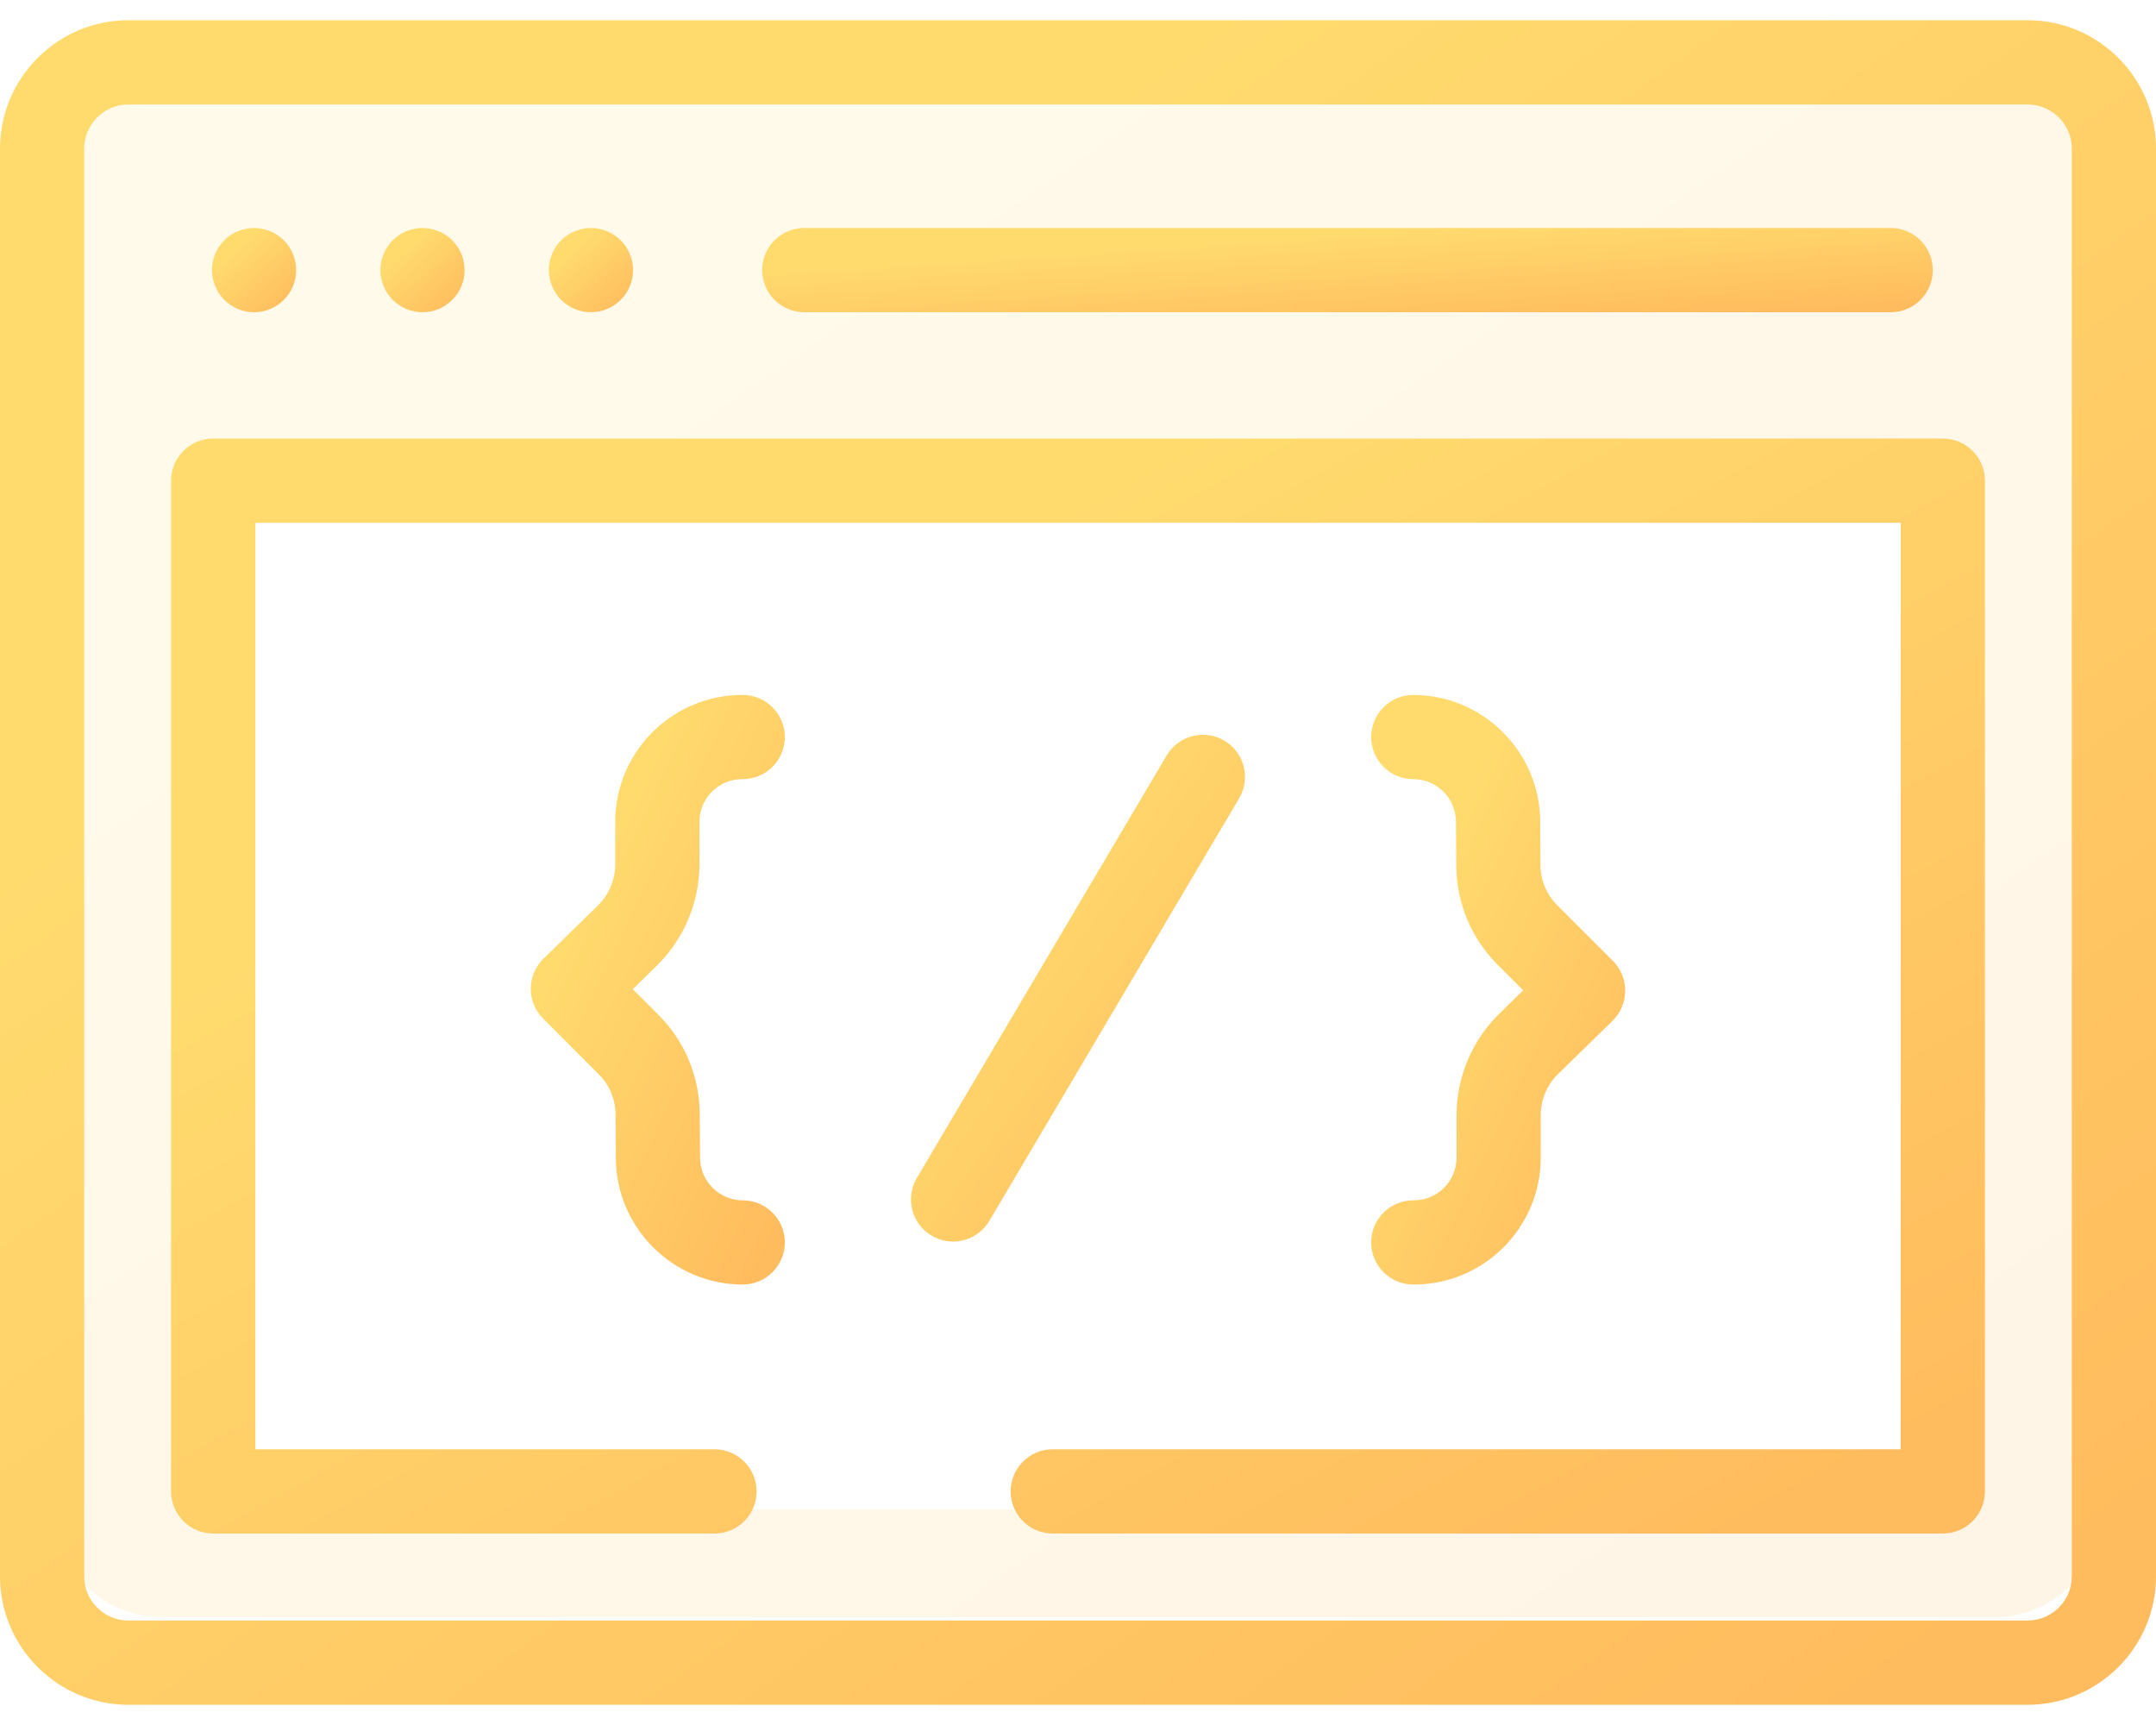
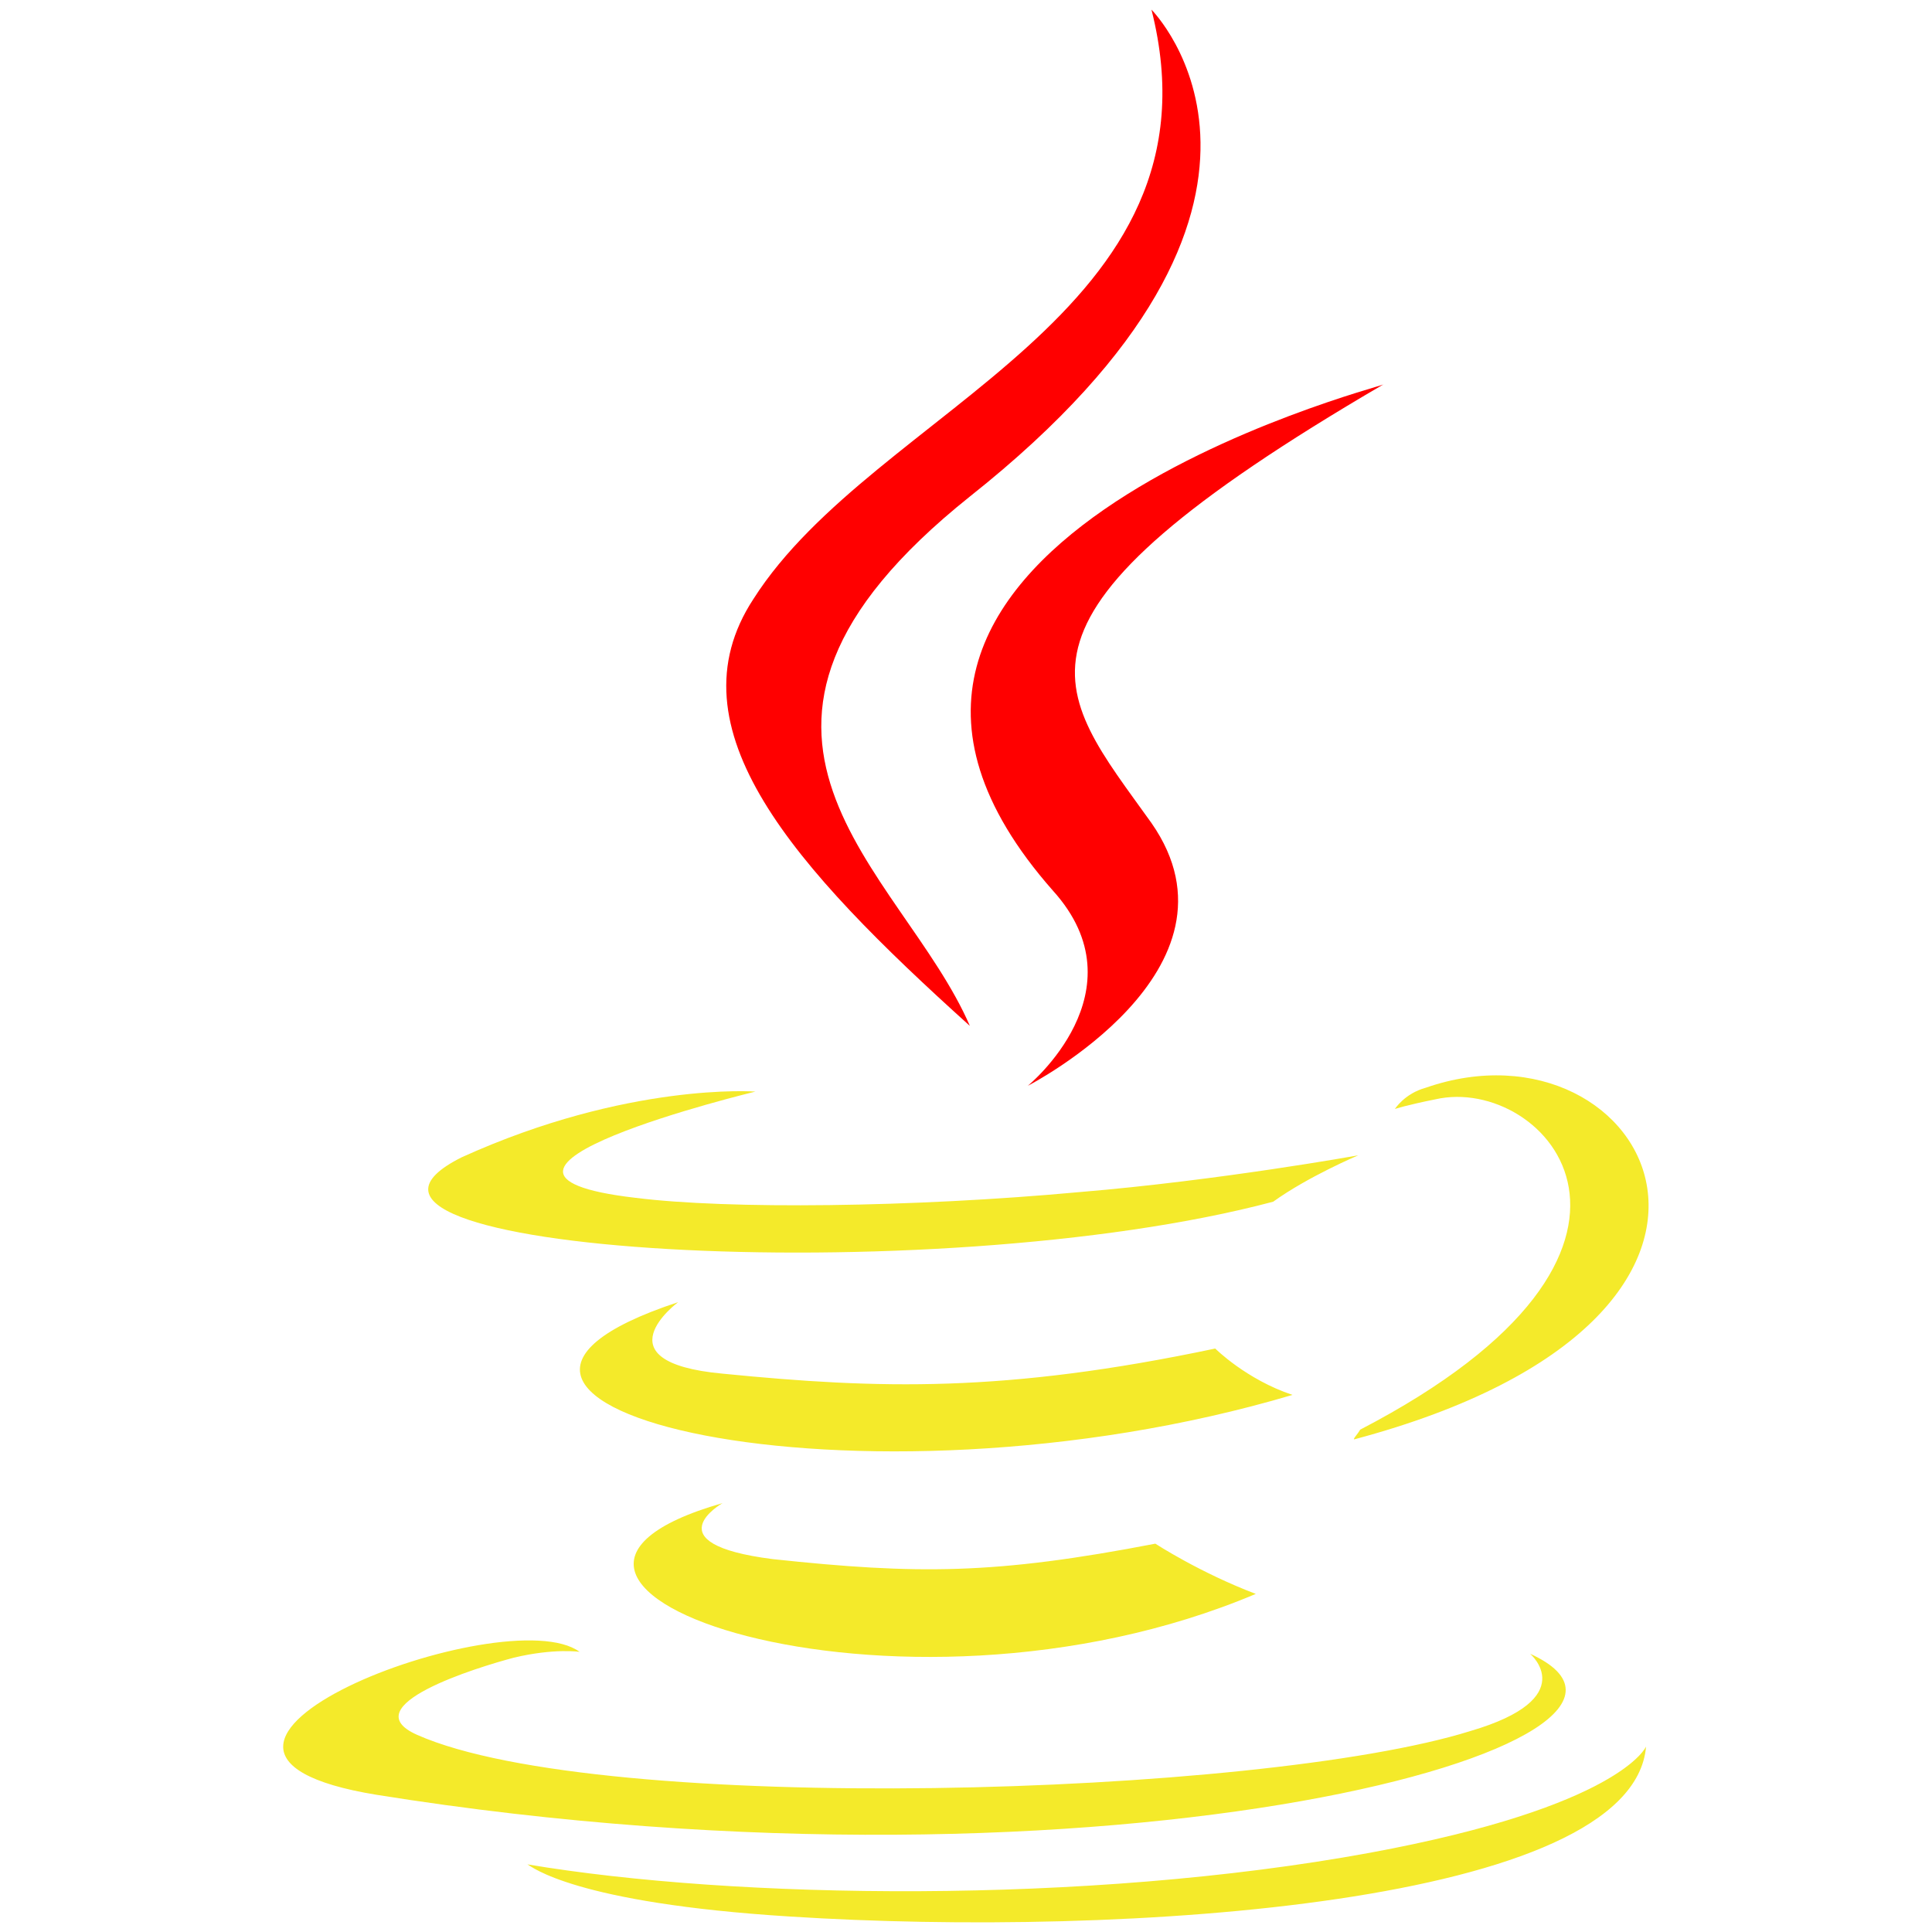
- <svg xmlns="http://www.w3.org/2000/svg" width="40" height="32" viewBox="0 0 40 32" fill="none">
-   <path opacity="0.15" fill-rule="evenodd" clip-rule="evenodd" d="M3 1C1.895 1 1 1.895 1 3V28C1 29.105 1.895 30 3 30H37C38.105 30 39 29.105 39 28V3C39 1.895 38.105 1 37 1H3ZM36 9H4V28H36V9Z" fill="url(#paint0_linear)" />
-   <path d="M37.617 0.375H2.383C1.069 0.375 0 1.444 0 2.758V29.242C0 30.556 1.069 31.625 2.383 31.625H37.617C38.931 31.625 40 30.556 40 29.242V2.758C40 1.444 38.931 0.375 37.617 0.375ZM38.438 29.242C38.438 29.695 38.069 30.062 37.617 30.062H2.383C1.931 30.062 1.562 29.695 1.562 29.242V2.758C1.562 2.306 1.931 1.938 2.383 1.938H37.617C38.069 1.938 38.438 2.306 38.438 2.758V29.242Z" fill="url(#paint1_linear)" />
-   <path d="M14.922 5.792H35.078C35.51 5.792 35.859 5.442 35.859 5.01C35.859 4.579 35.51 4.229 35.078 4.229H14.922C14.49 4.229 14.141 4.579 14.141 5.01C14.141 5.442 14.49 5.792 14.922 5.792Z" fill="url(#paint2_linear)" />
-   <path d="M3.992 5.309C4.012 5.356 4.036 5.402 4.064 5.444C4.092 5.487 4.125 5.527 4.161 5.562C4.306 5.709 4.508 5.792 4.713 5.792C4.765 5.792 4.816 5.787 4.866 5.777C4.916 5.767 4.966 5.752 5.013 5.732C5.06 5.713 5.105 5.688 5.147 5.66C5.19 5.631 5.23 5.598 5.266 5.563C5.302 5.527 5.334 5.487 5.363 5.444C5.392 5.402 5.416 5.356 5.435 5.309C5.455 5.262 5.47 5.213 5.48 5.163C5.49 5.113 5.494 5.061 5.494 5.01C5.494 4.959 5.49 4.908 5.48 4.858C5.47 4.808 5.455 4.759 5.435 4.712C5.416 4.664 5.392 4.619 5.363 4.577C5.334 4.534 5.302 4.494 5.266 4.458C5.23 4.422 5.19 4.389 5.147 4.361C5.105 4.333 5.06 4.309 5.013 4.289C4.966 4.27 4.916 4.255 4.866 4.245C4.766 4.224 4.662 4.224 4.561 4.245C4.511 4.255 4.462 4.27 4.415 4.289C4.367 4.309 4.322 4.333 4.28 4.361C4.237 4.389 4.197 4.422 4.161 4.458C4.125 4.494 4.092 4.534 4.064 4.577C4.036 4.619 4.012 4.664 3.992 4.712C3.973 4.759 3.958 4.808 3.948 4.858C3.937 4.908 3.932 4.959 3.932 5.01C3.932 5.061 3.937 5.113 3.948 5.163C3.958 5.213 3.973 5.262 3.992 5.309Z" fill="url(#paint3_linear)" />
-   <path d="M7.117 5.309C7.137 5.356 7.161 5.402 7.189 5.444C7.217 5.487 7.25 5.527 7.286 5.562C7.431 5.709 7.633 5.792 7.838 5.792C7.89 5.792 7.941 5.787 7.991 5.777C8.041 5.767 8.091 5.752 8.138 5.732C8.185 5.713 8.23 5.688 8.272 5.66C8.315 5.631 8.355 5.598 8.391 5.563C8.427 5.527 8.459 5.487 8.488 5.444C8.517 5.402 8.541 5.356 8.56 5.309C8.58 5.262 8.595 5.213 8.605 5.163C8.615 5.113 8.619 5.061 8.619 5.01C8.619 4.959 8.615 4.908 8.605 4.858C8.595 4.808 8.58 4.759 8.56 4.712C8.541 4.664 8.517 4.619 8.488 4.577C8.459 4.534 8.427 4.494 8.391 4.458C8.355 4.422 8.315 4.389 8.272 4.361C8.23 4.333 8.185 4.309 8.138 4.289C8.091 4.27 8.041 4.255 7.991 4.245C7.891 4.224 7.787 4.224 7.686 4.245C7.636 4.255 7.587 4.27 7.54 4.289C7.492 4.309 7.447 4.333 7.405 4.361C7.362 4.389 7.322 4.422 7.286 4.458C7.25 4.494 7.217 4.534 7.189 4.577C7.161 4.619 7.137 4.664 7.117 4.712C7.098 4.759 7.083 4.808 7.073 4.858C7.062 4.908 7.057 4.959 7.057 5.01C7.057 5.061 7.062 5.113 7.073 5.163C7.083 5.213 7.098 5.262 7.117 5.309Z" fill="url(#paint4_linear)" />
-   <path d="M10.242 5.309C10.262 5.356 10.286 5.402 10.314 5.444C10.342 5.487 10.375 5.527 10.411 5.562C10.447 5.598 10.487 5.631 10.53 5.66C10.572 5.688 10.617 5.713 10.665 5.732C10.712 5.752 10.761 5.767 10.811 5.777C10.861 5.787 10.912 5.791 10.963 5.791C11.015 5.791 11.066 5.787 11.116 5.777C11.166 5.767 11.216 5.752 11.262 5.732C11.309 5.713 11.355 5.688 11.398 5.66C11.44 5.631 11.48 5.598 11.516 5.562C11.552 5.527 11.585 5.487 11.613 5.444C11.642 5.402 11.666 5.356 11.685 5.309C11.705 5.262 11.72 5.213 11.73 5.163C11.74 5.113 11.744 5.061 11.744 5.01C11.744 4.959 11.74 4.908 11.73 4.858C11.72 4.808 11.705 4.759 11.685 4.712C11.666 4.664 11.642 4.619 11.613 4.577C11.585 4.534 11.552 4.494 11.516 4.458C11.48 4.422 11.44 4.389 11.398 4.361C11.355 4.333 11.309 4.309 11.262 4.289C11.216 4.27 11.166 4.255 11.116 4.245C11.016 4.224 10.912 4.224 10.811 4.245C10.761 4.255 10.712 4.27 10.665 4.289C10.617 4.309 10.572 4.333 10.53 4.361C10.487 4.389 10.447 4.422 10.411 4.458C10.375 4.494 10.342 4.534 10.314 4.577C10.286 4.619 10.262 4.664 10.242 4.712C10.223 4.759 10.208 4.808 10.198 4.858C10.187 4.908 10.182 4.959 10.182 5.01C10.182 5.061 10.187 5.113 10.198 5.163C10.208 5.213 10.223 5.262 10.242 5.309Z" fill="url(#paint5_linear)" />
-   <path d="M22.715 13.739C22.344 13.519 21.865 13.643 21.645 14.014L17.01 21.852C16.79 22.224 16.913 22.703 17.285 22.922C17.409 22.996 17.546 23.032 17.682 23.032C17.949 23.032 18.209 22.894 18.355 22.648L22.99 14.809C23.21 14.438 23.087 13.959 22.715 13.739Z" fill="url(#paint6_linear)" />
-   <path d="M12.977 16.035V15.246C12.977 14.809 13.332 14.454 13.769 14.454H13.78C14.211 14.454 14.561 14.104 14.561 13.673C14.561 13.242 14.211 12.892 13.78 12.892H13.769C12.471 12.892 11.414 13.948 11.414 15.246V16.035C11.414 16.319 11.298 16.596 11.095 16.795L10.082 17.785C9.933 17.931 9.849 18.131 9.847 18.34C9.846 18.548 9.929 18.749 10.076 18.896L11.108 19.928C11.307 20.126 11.417 20.391 11.42 20.672L11.425 21.491C11.434 22.78 12.49 23.829 13.78 23.829C14.211 23.829 14.561 23.479 14.561 23.048C14.561 22.616 14.211 22.267 13.78 22.267C13.346 22.267 12.991 21.914 12.988 21.48L12.982 20.661C12.977 19.966 12.704 19.313 12.213 18.823L11.74 18.35L12.187 17.912C12.689 17.421 12.977 16.737 12.977 16.035Z" fill="url(#paint7_linear)" />
-   <path d="M27.023 20.686V21.474C27.023 21.911 26.668 22.267 26.231 22.267H26.22C25.789 22.267 25.439 22.616 25.439 23.048C25.439 23.479 25.789 23.829 26.22 23.829H26.231C27.529 23.829 28.585 22.773 28.585 21.474V20.686C28.585 20.402 28.702 20.125 28.905 19.926L29.918 18.936C30.067 18.79 30.151 18.59 30.152 18.381C30.154 18.172 30.071 17.972 29.923 17.824L28.892 16.793C28.693 16.595 28.582 16.33 28.58 16.049L28.575 15.23C28.566 13.941 27.509 12.892 26.22 12.892C25.789 12.892 25.439 13.242 25.439 13.673C25.439 14.104 25.789 14.454 26.22 14.454C26.654 14.454 27.009 14.807 27.012 15.241L27.018 16.059C27.023 16.754 27.296 17.407 27.787 17.898L28.26 18.371L27.812 18.809C27.311 19.3 27.023 19.984 27.023 20.686Z" fill="url(#paint8_linear)" />
-   <path d="M36.044 8.135H3.956C3.524 8.135 3.174 8.485 3.174 8.917V27.667C3.174 28.098 3.524 28.448 3.956 28.448H13.255C13.687 28.448 14.037 28.098 14.037 27.667C14.037 27.235 13.687 26.885 13.255 26.885H4.737V9.698H35.263V26.885H19.531C19.1 26.885 18.75 27.235 18.75 27.667C18.75 28.098 19.1 28.448 19.531 28.448H36.044C36.476 28.448 36.826 28.098 36.826 27.667V8.917C36.826 8.485 36.476 8.135 36.044 8.135Z" fill="url(#paint9_linear)" />
-   <defs>
-     <linearGradient id="paint0_linear" x1="3.153" y1="1" x2="26.689" y2="35.054" gradientUnits="userSpaceOnUse">
-       <stop offset="0.259" stop-color="#FFDB6E" />
-       <stop offset="1" stop-color="#FFBC5E" />
-     </linearGradient>
-     <linearGradient id="paint1_linear" x1="2.267" y1="0.375" x2="27.833" y2="36.511" gradientUnits="userSpaceOnUse">
-       <stop offset="0.259" stop-color="#FFDB6E" />
-       <stop offset="1" stop-color="#FFBC5E" />
-     </linearGradient>
-     <linearGradient id="paint2_linear" x1="15.371" y1="4.229" x2="15.547" y2="6.929" gradientUnits="userSpaceOnUse">
-       <stop offset="0.259" stop-color="#FFDB6E" />
-       <stop offset="1" stop-color="#FFBC5E" />
-     </linearGradient>
-     <linearGradient id="paint3_linear" x1="4.02" y1="4.229" x2="5.369" y2="5.719" gradientUnits="userSpaceOnUse">
-       <stop offset="0.259" stop-color="#FFDB6E" />
-       <stop offset="1" stop-color="#FFBC5E" />
-     </linearGradient>
-     <linearGradient id="paint4_linear" x1="7.145" y1="4.229" x2="8.494" y2="5.719" gradientUnits="userSpaceOnUse">
-       <stop offset="0.259" stop-color="#FFDB6E" />
-       <stop offset="1" stop-color="#FFBC5E" />
-     </linearGradient>
-     <linearGradient id="paint5_linear" x1="10.27" y1="4.229" x2="11.619" y2="5.719" gradientUnits="userSpaceOnUse">
-       <stop offset="0.259" stop-color="#FFDB6E" />
-       <stop offset="1" stop-color="#FFBC5E" />
-     </linearGradient>
-     <linearGradient id="paint6_linear" x1="17.252" y1="13.63" x2="25.014" y2="19.281" gradientUnits="userSpaceOnUse">
-       <stop offset="0.259" stop-color="#FFDB6E" />
-       <stop offset="1" stop-color="#FFBC5E" />
-     </linearGradient>
-     <linearGradient id="paint7_linear" x1="10.114" y1="12.892" x2="17.479" y2="16.396" gradientUnits="userSpaceOnUse">
-       <stop offset="0.259" stop-color="#FFDB6E" />
-       <stop offset="1" stop-color="#FFBC5E" />
-     </linearGradient>
-     <linearGradient id="paint8_linear" x1="25.706" y1="12.892" x2="33.07" y2="16.396" gradientUnits="userSpaceOnUse">
-       <stop offset="0.259" stop-color="#FFDB6E" />
-       <stop offset="1" stop-color="#FFBC5E" />
-     </linearGradient>
-     <linearGradient id="paint9_linear" x1="5.081" y1="8.135" x2="19.915" y2="35.272" gradientUnits="userSpaceOnUse">
-       <stop offset="0.259" stop-color="#FFDB6E" />
-       <stop offset="1" stop-color="#FFBC5E" />
-     </linearGradient>
-   </defs>
+ <svg xmlns="http://www.w3.org/2000/svg" t="1714300845524" class="icon" viewBox="0 0 1024 1024" version="1.1" p-id="9372" width="200" height="200">
+   <path d="M558.08 472.064c48.128 53.248-13.312 103.424-13.312 103.424s119.808-61.44 65.536-139.264c-51.2-71.68-91.136-107.52 122.88-232.448 0 1.024-335.872 86.016-175.104 268.288" fill="#FF0000" p-id="9373" />
+   <path d="M610.304 5.12s101.376 101.376-96.256 258.048C356.352 389.12 478.208 460.8 514.048 543.744 420.864 459.776 354.304 386.048 399.36 317.44 463.872 216.064 651.264 166.912 610.304 5.12" fill="#FF0000" p-id="9374" />
+   <path d="M720.896 757.76c183.296-95.232 98.304-188.416 39.936-175.104-15.36 3.072-21.504 5.12-21.504 5.12s5.12-8.192 16.384-11.264c117.76-40.96 207.872 120.832-37.888 186.368-1.024 0 2.048-3.072 3.072-5.12m-337.92 38.912s-37.888 21.504 26.624 29.696c76.8 8.192 117.76 8.192 202.752-8.192 0 0 23.552 15.36 53.248 26.624-191.488 80.896-433.152-5.12-282.624-48.128m-23.552-106.496s-43.008 31.744 23.552 37.888c82.944 8.192 149.504 10.24 261.12-13.312 0 0 16.384 16.384 40.96 24.576-231.424 68.608-490.496 5.12-325.632-49.152" fill="#f4ea2a" p-id="9375" data-spm-anchor-id="a313x.search_index.0.i30.d1a43a81qOHmgY" class="selected" />
+   <path d="M811.008 876.544s27.648 23.552-31.744 40.96c-111.616 34.816-460.8 45.056-558.08 2.048-34.816-15.36 31.744-35.84 51.2-40.96 21.504-5.12 34.816-3.072 34.816-3.072-38.912-28.672-251.904 52.224-107.52 75.776 390.144 62.464 712.704-28.672 611.328-74.752M400.384 578.56s-178.176 43.008-63.488 56.32c49.152 6.144 146.432 5.12 235.52-3.072 73.728-6.144 147.456-19.456 147.456-19.456s-26.624 11.264-45.056 24.576c-181.248 48.128-530.432 26.624-430.08-23.552 88.064-39.936 155.648-34.816 155.648-34.816" fill="#f4ea2a" p-id="9376" data-spm-anchor-id="a313x.search_index.0.i29.d1a43a81qOHmgY" class="selected" />
+   <path d="M418.816 1015.808c176.128 11.264 446.464-6.144 453.632-90.112 0 0-13.312 31.744-146.432 56.32-150.528 27.648-336.896 24.576-446.464 6.144 2.048 1.024 24.576 20.48 139.264 27.648" fill="#f4ea2a" p-id="9377" data-spm-anchor-id="a313x.search_index.0.i31.d1a43a81qOHmgY" class="selected" />
</svg>
